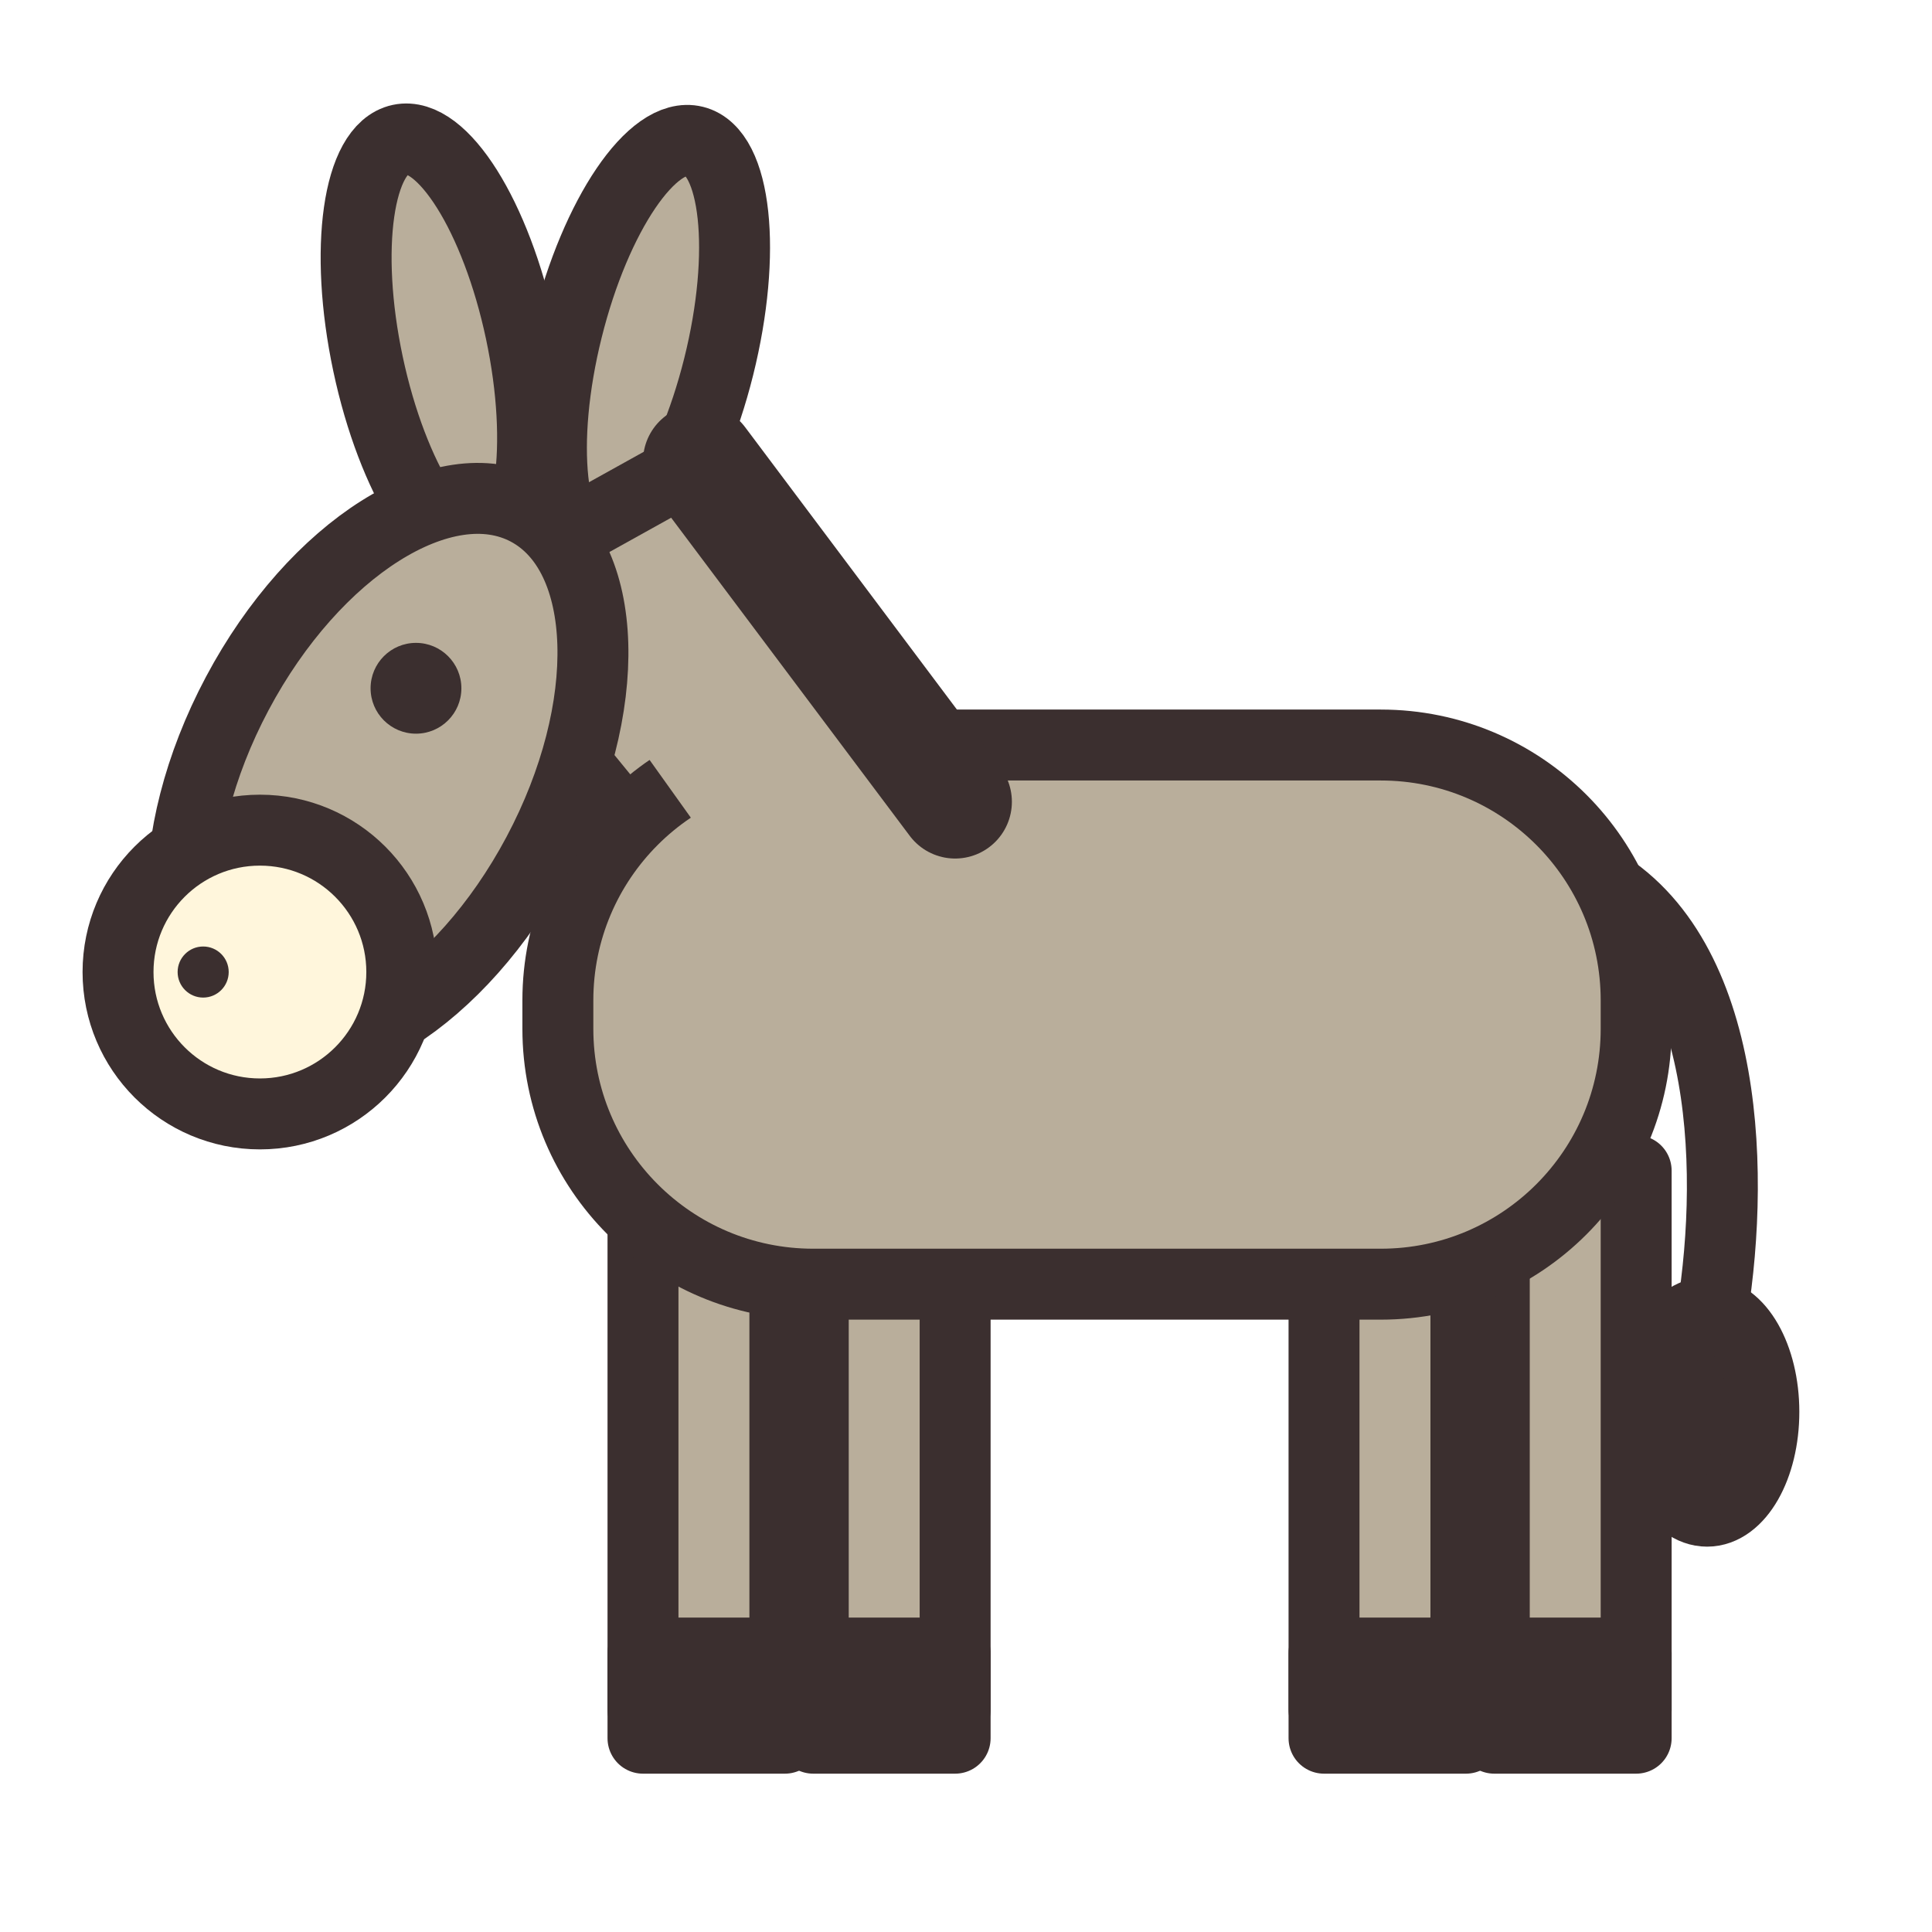
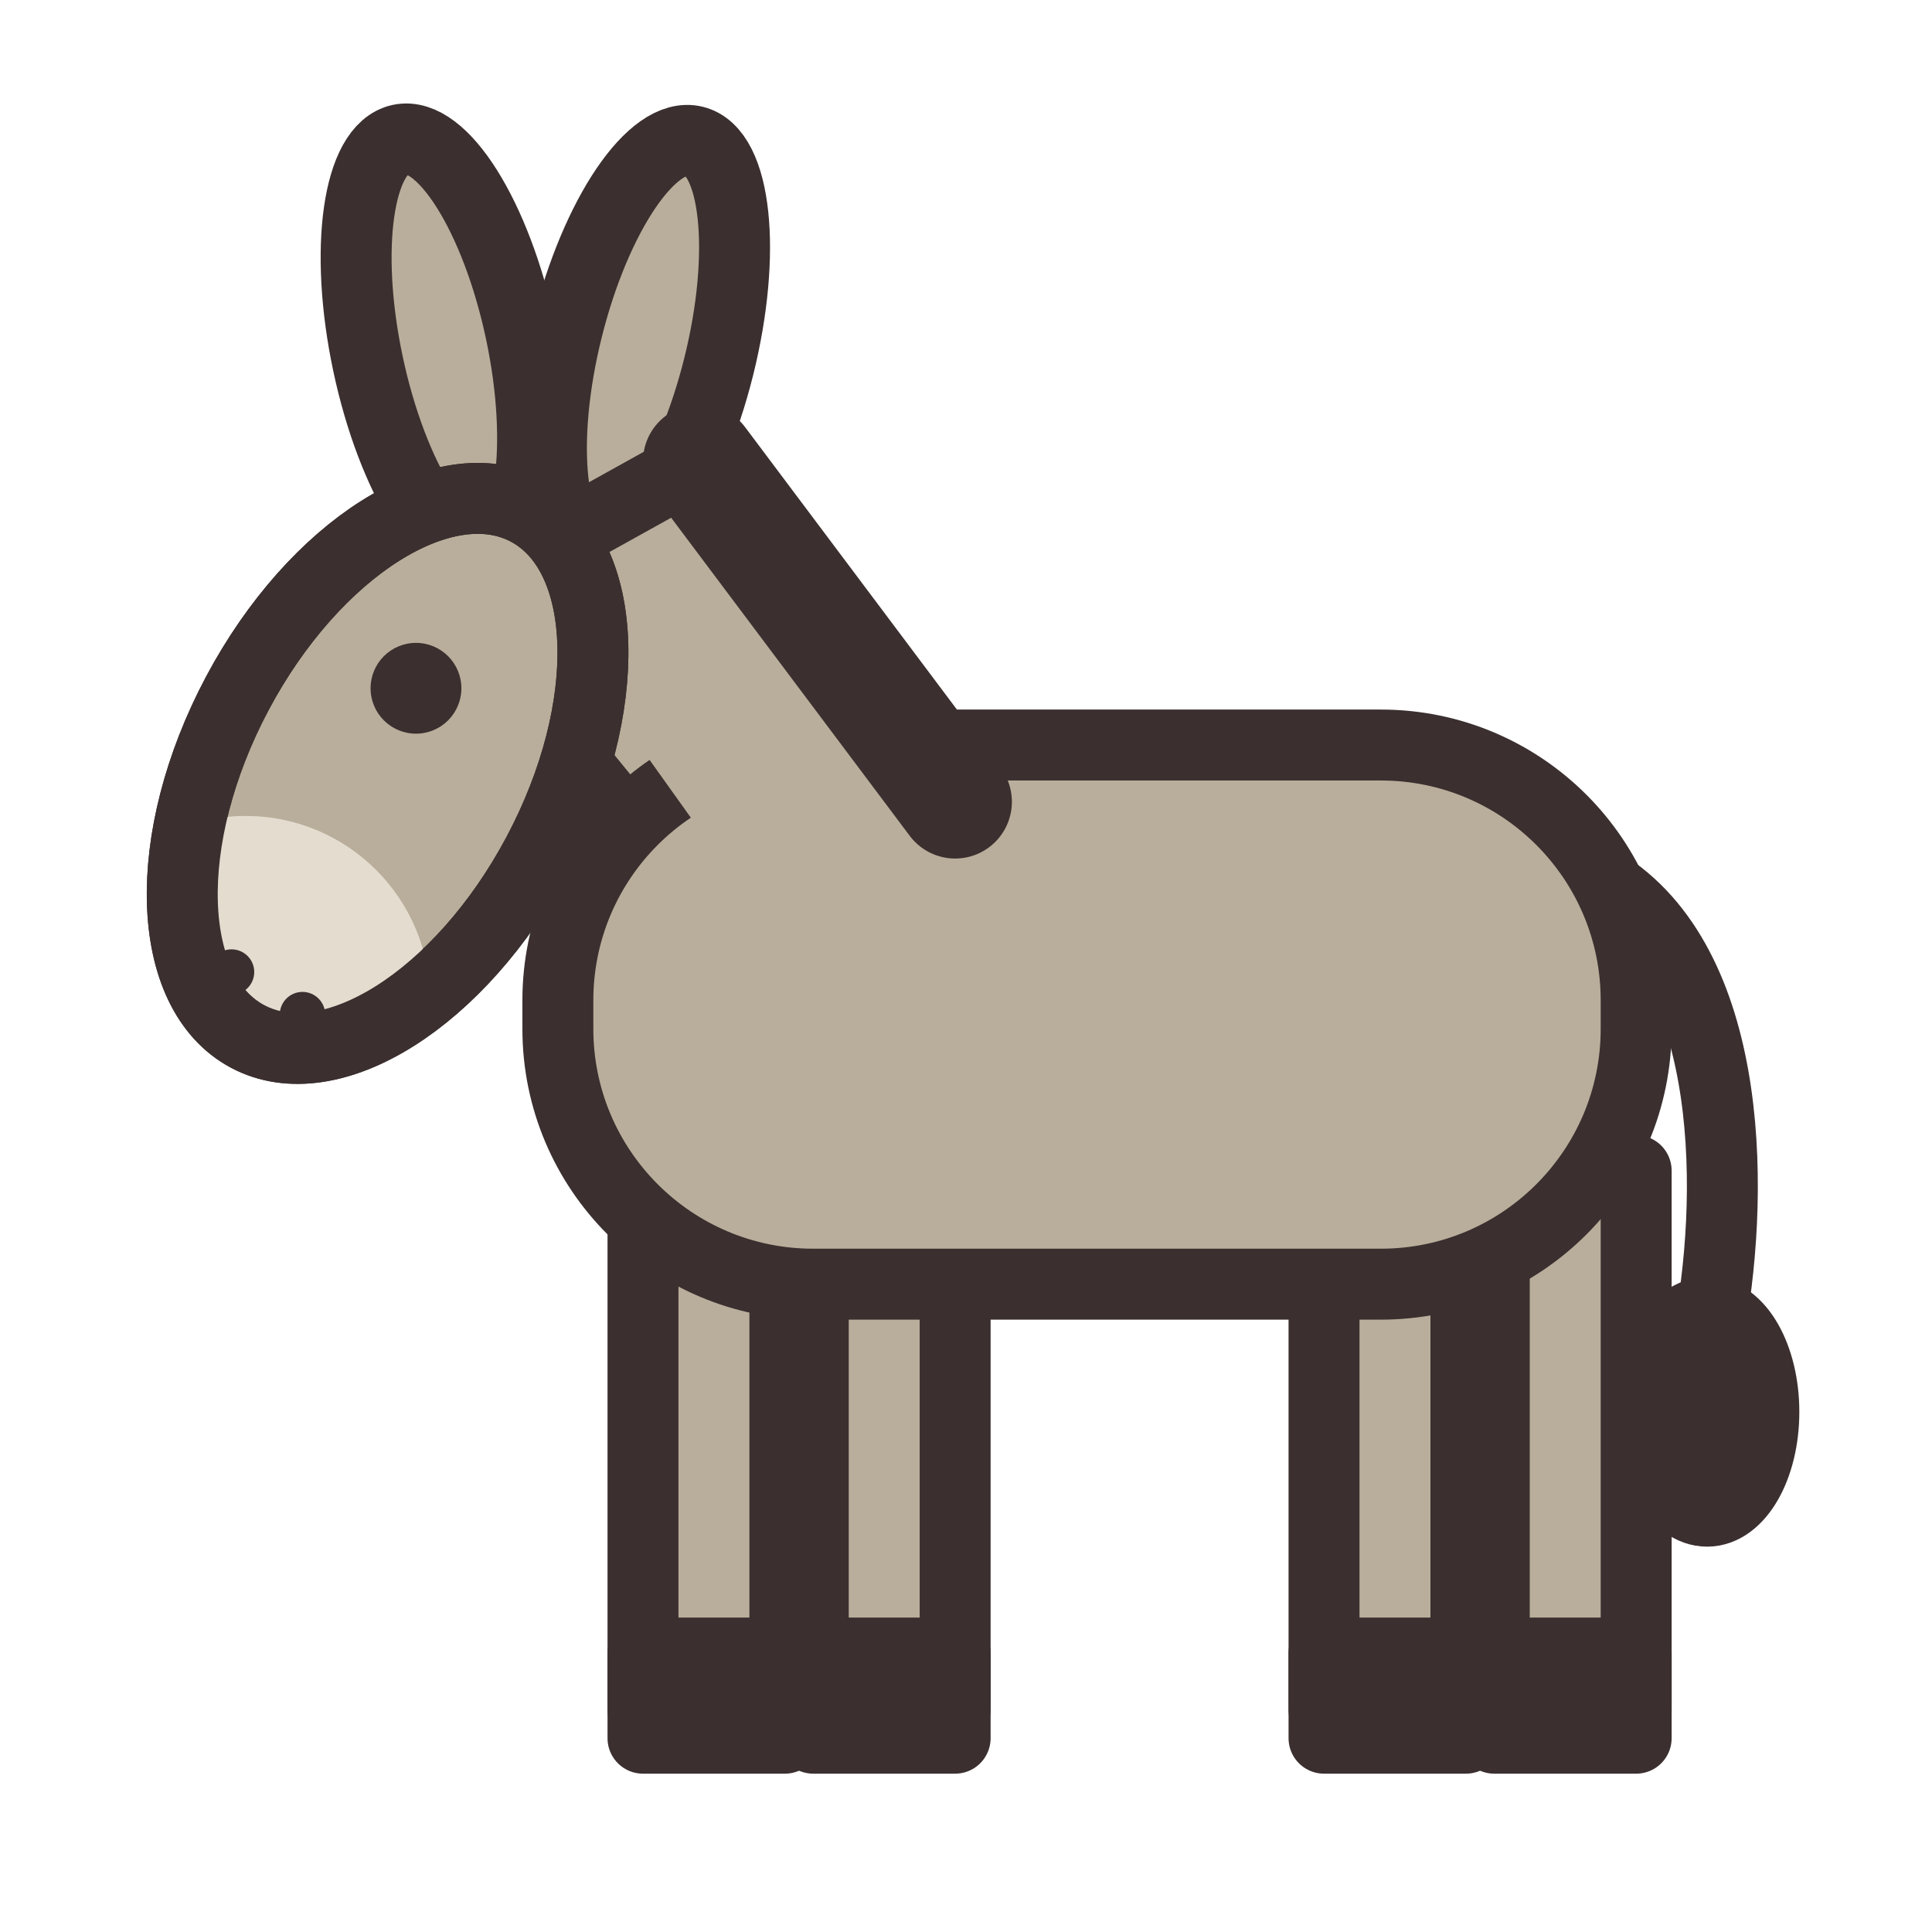
<svg xmlns="http://www.w3.org/2000/svg" viewBox="0 0 128 128">
  <g transform="translate(5 8) scale(.94)">
    <g stroke="#3b2f2f" stroke-width="5" stroke-linejoin="round" stroke-linecap="round">
      <path d="M108 54c9 6 9 22 7 32" fill="none" />
      <ellipse cx="115" cy="91" rx="4" ry="7" fill="#3b2f2f" />
      <rect x="40" y="74" width="10" height="38" fill="#b9ae9b" />
      <rect x="52" y="74" width="10" height="38" fill="#b9ae9b" />
      <rect x="88" y="74" width="10" height="38" fill="#b9ae9b" />
      <rect x="100" y="74" width="10" height="38" fill="#b9ae9b" />
      <rect x="40" y="108" width="10" height="6" fill="#3b2f2f" />
      <rect x="52" y="108" width="10" height="6" fill="#3b2f2f" />
      <rect x="88" y="108" width="10" height="6" fill="#3b2f2f" />
      <rect x="100" y="108" width="10" height="6" fill="#3b2f2f" />
      <ellipse cx="26" cy="16" rx="5.5" ry="15" fill="#b9ae9b" transform="rotate(-12 26 16)" />
      <ellipse cx="40" cy="16" rx="5.5" ry="15" fill="#b9ae9b" transform="rotate(14 40 16)" />
      <path d="M44 56L26 34 44 24 64 50z" fill="#b9ae9b" />
      <rect x="34" y="44" width="76" height="38" rx="18" fill="#b9ae9b" />
    </g>
    <path d="M44 50L34 36 44 28 60 48z" fill="#b9ae9b" />
    <g stroke="#3b2f2f" stroke-width="5" stroke-linejoin="round" stroke-linecap="round">
      <ellipse cx="22" cy="46" rx="12" ry="21" fill="#b9ae9b" transform="rotate(28 22 46)" />
-       <circle cx="13" cy="60" r="10" fill="#fff6dc" />
+       <clipPath id="dk">
+         <ellipse cx="22" cy="46" rx="12" ry="21" transform="rotate(28 22 46)" />
+       </clipPath>
+       <circle cx="12" cy="62" r="13" fill="#e4ddcf" stroke="none" clip-path="url(#dk)" />
+       <ellipse cx="22" cy="46" rx="12" ry="21" fill="none" transform="rotate(28 22 46)" />
      <path d="M44 24L62 48" fill="none" stroke-width="8" />
    </g>
    <circle cx="24" cy="40" r="3.2" fill="#3b2f2f" />
-     <circle cx="9" cy="60" r="1.8" fill="#3b2f2f" />
+     <circle cx="11" cy="60" r="1.6" fill="#3b2f2f" />
+     <circle cx="16" cy="63" r="1.6" fill="#3b2f2f" />
  </g>
</svg>
